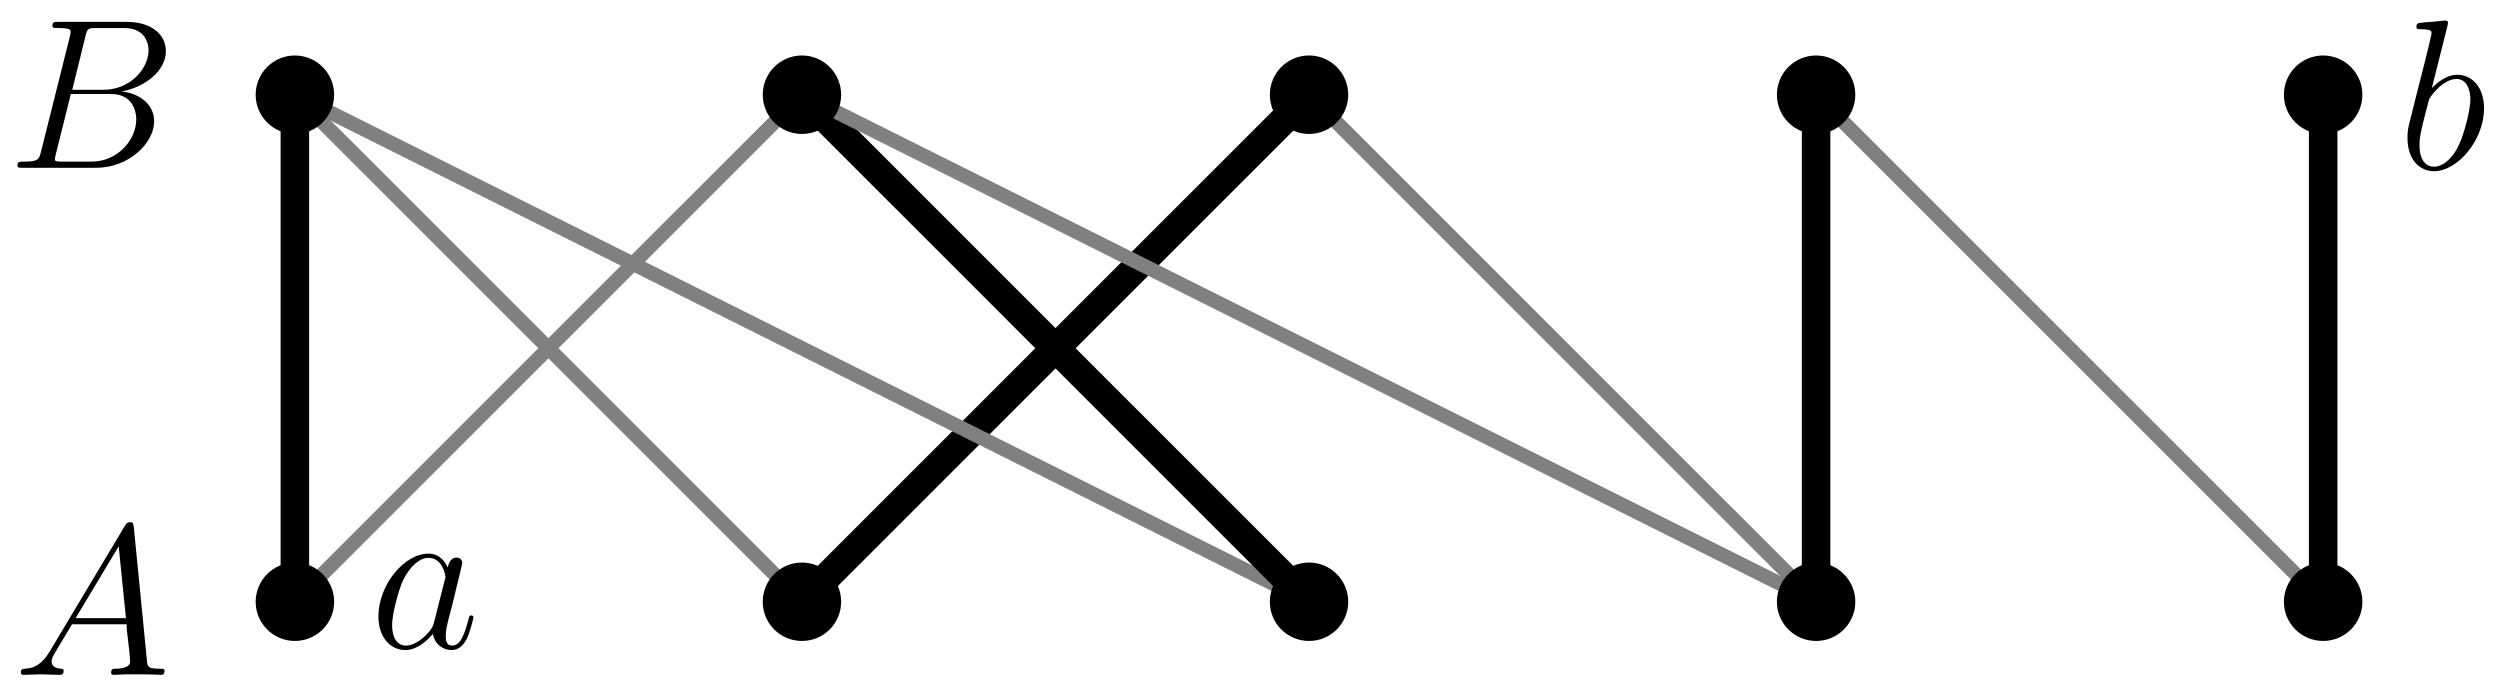
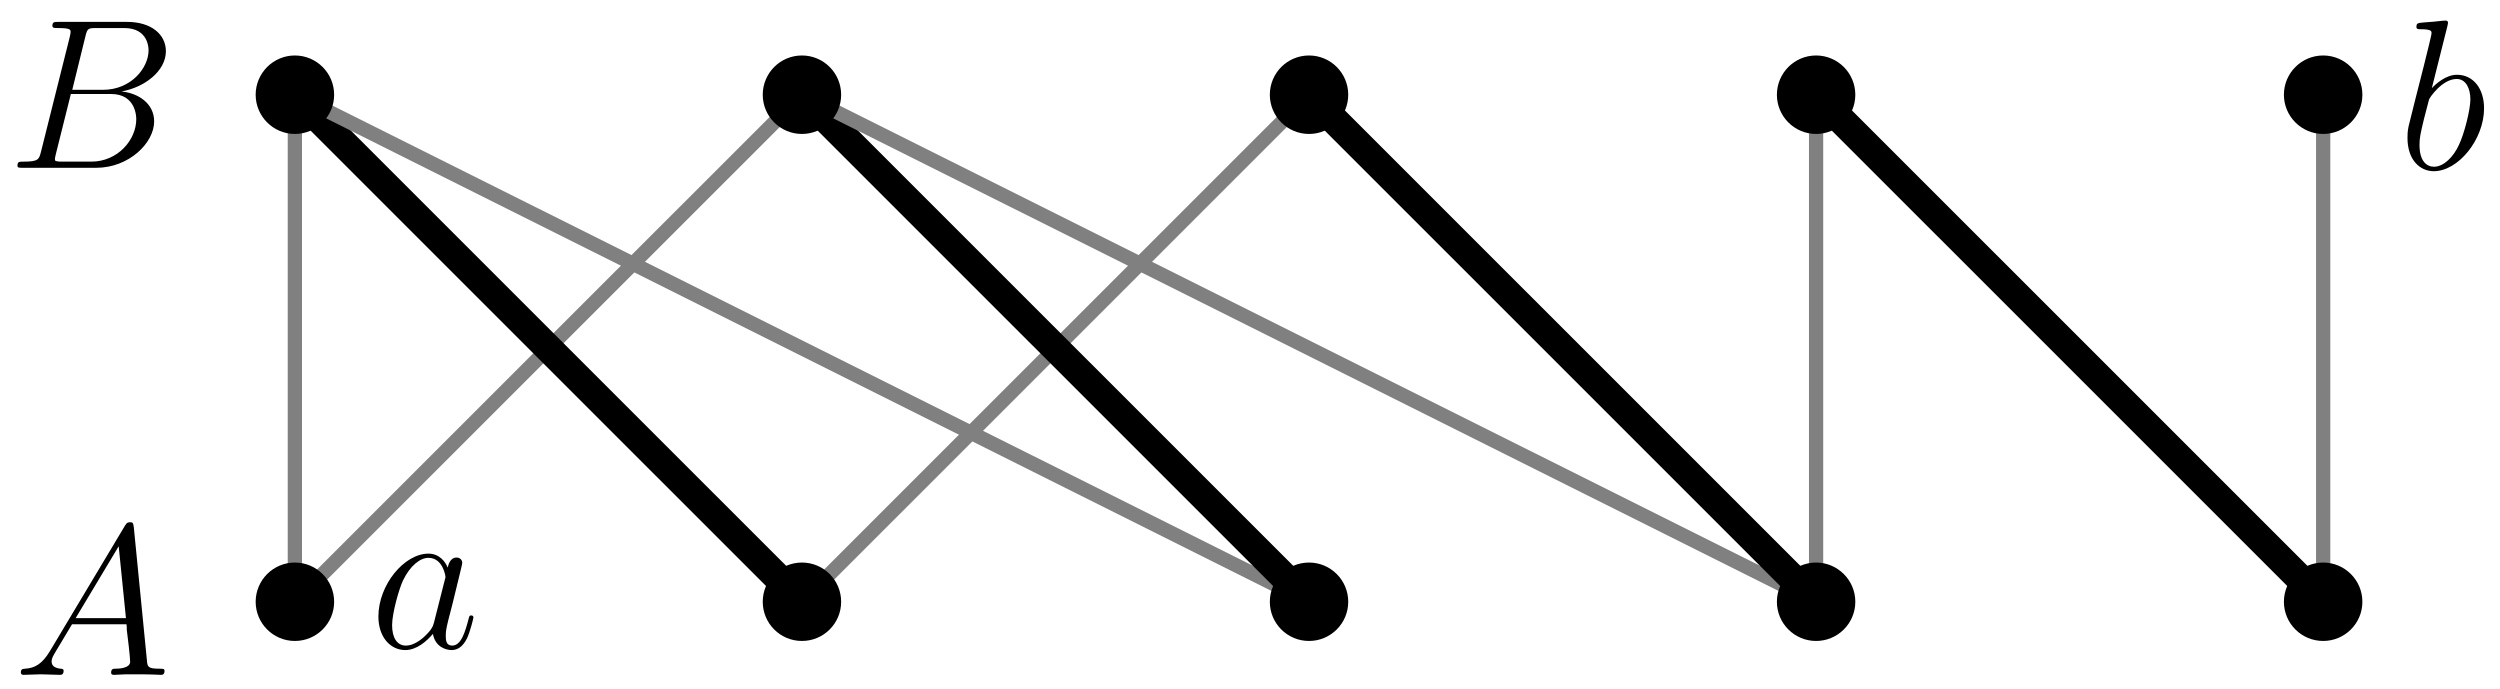
<svg xmlns="http://www.w3.org/2000/svg" xmlns:xlink="http://www.w3.org/1999/xlink" width="139.76" height="38.48" viewBox="0 0 139.76 38.48">
  <defs>
    <g>
      <g id="glyph-0-0">
        <path d="M 2.031 -1.328 C 1.609 -0.625 1.203 -0.375 0.641 -0.344 C 0.5 -0.328 0.406 -0.328 0.406 -0.125 C 0.406 -0.047 0.469 0 0.547 0 C 0.766 0 1.297 -0.031 1.516 -0.031 C 1.859 -0.031 2.25 0 2.578 0 C 2.656 0 2.797 0 2.797 -0.234 C 2.797 -0.328 2.703 -0.344 2.625 -0.344 C 2.359 -0.375 2.125 -0.469 2.125 -0.75 C 2.125 -0.922 2.203 -1.047 2.359 -1.312 L 3.266 -2.828 L 6.312 -2.828 C 6.328 -2.719 6.328 -2.625 6.328 -2.516 C 6.375 -2.203 6.516 -0.953 6.516 -0.734 C 6.516 -0.375 5.906 -0.344 5.719 -0.344 C 5.578 -0.344 5.453 -0.344 5.453 -0.125 C 5.453 0 5.562 0 5.625 0 C 5.828 0 6.078 -0.031 6.281 -0.031 L 6.953 -0.031 C 7.688 -0.031 8.219 0 8.219 0 C 8.312 0 8.438 0 8.438 -0.234 C 8.438 -0.344 8.328 -0.344 8.156 -0.344 C 7.5 -0.344 7.484 -0.453 7.453 -0.812 L 6.719 -8.266 C 6.688 -8.516 6.641 -8.531 6.516 -8.531 C 6.391 -8.531 6.328 -8.516 6.219 -8.328 Z M 3.469 -3.172 L 5.875 -7.188 L 6.281 -3.172 Z M 3.469 -3.172 " />
      </g>
      <g id="glyph-0-1">
        <path d="M 4.375 -7.344 C 4.484 -7.797 4.531 -7.812 5 -7.812 L 6.547 -7.812 C 7.906 -7.812 7.906 -6.672 7.906 -6.562 C 7.906 -5.594 6.938 -4.359 5.359 -4.359 L 3.641 -4.359 Z M 6.391 -4.266 C 7.703 -4.5 8.875 -5.422 8.875 -6.516 C 8.875 -7.453 8.062 -8.156 6.703 -8.156 L 2.875 -8.156 C 2.641 -8.156 2.531 -8.156 2.531 -7.938 C 2.531 -7.812 2.641 -7.812 2.828 -7.812 C 3.547 -7.812 3.547 -7.719 3.547 -7.594 C 3.547 -7.562 3.547 -7.5 3.5 -7.312 L 1.891 -0.891 C 1.781 -0.469 1.75 -0.344 0.922 -0.344 C 0.688 -0.344 0.578 -0.344 0.578 -0.125 C 0.578 0 0.641 0 0.891 0 L 4.984 0 C 6.812 0 8.219 -1.391 8.219 -2.594 C 8.219 -3.578 7.359 -4.172 6.391 -4.266 Z M 4.703 -0.344 L 3.078 -0.344 C 2.922 -0.344 2.891 -0.344 2.828 -0.359 C 2.688 -0.375 2.672 -0.391 2.672 -0.484 C 2.672 -0.578 2.703 -0.641 2.719 -0.75 L 3.562 -4.125 L 5.812 -4.125 C 7.219 -4.125 7.219 -2.812 7.219 -2.719 C 7.219 -1.562 6.188 -0.344 4.703 -0.344 Z M 4.703 -0.344 " />
      </g>
      <g id="glyph-0-2">
        <path d="M 3.594 -1.422 C 3.531 -1.219 3.531 -1.188 3.375 -0.969 C 3.109 -0.641 2.578 -0.125 2.016 -0.125 C 1.531 -0.125 1.25 -0.562 1.25 -1.266 C 1.25 -1.922 1.625 -3.266 1.859 -3.766 C 2.266 -4.609 2.828 -5.031 3.281 -5.031 C 4.078 -5.031 4.234 -4.047 4.234 -3.953 C 4.234 -3.938 4.203 -3.797 4.188 -3.766 Z M 4.359 -4.484 C 4.234 -4.797 3.906 -5.266 3.281 -5.266 C 1.938 -5.266 0.484 -3.531 0.484 -1.75 C 0.484 -0.578 1.172 0.125 1.984 0.125 C 2.641 0.125 3.203 -0.391 3.531 -0.781 C 3.656 -0.078 4.219 0.125 4.578 0.125 C 4.938 0.125 5.219 -0.094 5.438 -0.531 C 5.625 -0.938 5.797 -1.656 5.797 -1.703 C 5.797 -1.766 5.75 -1.812 5.672 -1.812 C 5.562 -1.812 5.562 -1.75 5.516 -1.578 C 5.328 -0.875 5.109 -0.125 4.609 -0.125 C 4.266 -0.125 4.25 -0.438 4.25 -0.672 C 4.25 -0.938 4.281 -1.078 4.391 -1.547 C 4.469 -1.844 4.531 -2.109 4.625 -2.453 C 5.062 -4.25 5.172 -4.672 5.172 -4.75 C 5.172 -4.906 5.047 -5.047 4.859 -5.047 C 4.484 -5.047 4.391 -4.625 4.359 -4.484 Z M 4.359 -4.484 " />
      </g>
      <g id="glyph-0-3">
        <path d="M 2.766 -8 C 2.766 -8.047 2.797 -8.109 2.797 -8.172 C 2.797 -8.297 2.672 -8.297 2.656 -8.297 C 2.641 -8.297 2.219 -8.266 2 -8.234 C 1.797 -8.219 1.609 -8.203 1.406 -8.188 C 1.109 -8.156 1.031 -8.156 1.031 -7.938 C 1.031 -7.812 1.141 -7.812 1.266 -7.812 C 1.875 -7.812 1.875 -7.703 1.875 -7.594 C 1.875 -7.5 1.781 -7.156 1.734 -6.938 L 1.453 -5.797 C 1.328 -5.312 0.641 -2.609 0.594 -2.391 C 0.531 -2.094 0.531 -1.891 0.531 -1.734 C 0.531 -0.516 1.219 0.125 2 0.125 C 3.375 0.125 4.812 -1.656 4.812 -3.391 C 4.812 -4.5 4.203 -5.266 3.297 -5.266 C 2.672 -5.266 2.109 -4.75 1.891 -4.516 Z M 2.016 -0.125 C 1.625 -0.125 1.203 -0.406 1.203 -1.344 C 1.203 -1.734 1.25 -1.953 1.453 -2.797 C 1.5 -2.953 1.688 -3.719 1.734 -3.875 C 1.75 -3.969 2.469 -5.031 3.281 -5.031 C 3.797 -5.031 4.047 -4.5 4.047 -3.891 C 4.047 -3.312 3.703 -1.953 3.406 -1.344 C 3.109 -0.688 2.562 -0.125 2.016 -0.125 Z M 2.016 -0.125 " />
      </g>
    </g>
    <clipPath id="clip-0">
      <path clip-rule="nonzero" d="M 5 0 L 57 0 L 57 38.48 L 5 38.48 Z M 5 0 " />
    </clipPath>
    <clipPath id="clip-1">
+       <path clip-rule="nonzero" d="M 0 0 L 68 0 L 68 38.48 L 0 38.48 Z M 0 0 " />
+     </clipPath>
+     <clipPath id="clip-2">
+       <path clip-rule="nonzero" d="M 33 0 L 85 0 L 85 38.48 L 33 38.48 Z M 33 0 " />
+     </clipPath>
+     <clipPath id="clip-3">
+       <path clip-rule="nonzero" d="M 5 0 L 85 0 L 85 38.48 L 5 38.48 Z M 5 0 " />
+     </clipPath>
+     <clipPath id="clip-4">
      <path clip-rule="nonzero" d="M 22 0 L 96 0 L 96 38.48 L 22 38.48 Z M 22 0 " />
    </clipPath>
-     <clipPath id="clip-2">
-       <path clip-rule="nonzero" d="M 5 0 L 85 0 L 85 38.48 L 5 38.48 Z M 5 0 " />
-     </clipPath>
-     <clipPath id="clip-3">
-       <path clip-rule="nonzero" d="M 22 0 L 96 0 L 96 38.48 L 22 38.48 Z M 22 0 " />
-     </clipPath>
-     <clipPath id="clip-4">
+     <clipPath id="clip-5">
      <path clip-rule="nonzero" d="M 33 0 L 113 0 L 113 38.48 L 33 38.48 Z M 33 0 " />
    </clipPath>
-     <clipPath id="clip-5">
-       <path clip-rule="nonzero" d="M 61 0 L 113 0 L 113 38.48 L 61 38.48 Z M 61 0 " />
-     </clipPath>
    <clipPath id="clip-6">
-       <path clip-rule="nonzero" d="M 90 0 L 139.762 0 L 139.762 38.48 L 90 38.48 Z M 90 0 " />
+       <path clip-rule="nonzero" d="M 50 0 L 125 0 L 125 38.48 L 50 38.48 Z M 50 0 " />
    </clipPath>
    <clipPath id="clip-7">
+       <path clip-rule="nonzero" d="M 78 0 L 139.762 0 L 139.762 38.48 L 78 38.48 Z M 78 0 " />
+     </clipPath>
+     <clipPath id="clip-8">
      <path clip-rule="nonzero" d="M 8 26 L 25 26 L 25 38.48 L 8 38.48 Z M 8 26 " />
    </clipPath>
-     <clipPath id="clip-8">
+     <clipPath id="clip-9">
      <path clip-rule="nonzero" d="M 37 26 L 53 26 L 53 38.48 L 37 38.48 Z M 37 26 " />
    </clipPath>
-     <clipPath id="clip-9">
+     <clipPath id="clip-10">
      <path clip-rule="nonzero" d="M 65 26 L 81 26 L 81 38.48 L 65 38.48 Z M 65 26 " />
    </clipPath>
-     <clipPath id="clip-10">
+     <clipPath id="clip-11">
      <path clip-rule="nonzero" d="M 93 26 L 110 26 L 110 38.48 L 93 38.48 Z M 93 26 " />
    </clipPath>
-     <clipPath id="clip-11">
+     <clipPath id="clip-12">
      <path clip-rule="nonzero" d="M 122 26 L 138 26 L 138 38.48 L 122 38.48 Z M 122 26 " />
    </clipPath>
  </defs>
  <g fill="rgb(0%, 0%, 0%)" fill-opacity="1">
    <use xlink:href="#glyph-0-0" x="0.76" y="37.727" />
  </g>
  <g fill="rgb(0%, 0%, 0%)" fill-opacity="1">
    <use xlink:href="#glyph-0-1" x="0.399" y="9.38" />
  </g>
-   <path fill="none" stroke-width="1.594" stroke-linecap="butt" stroke-linejoin="miter" stroke="rgb(0%, 0%, 0%)" stroke-opacity="1" stroke-miterlimit="10" d="M -0.002 0.001 L -0.002 28.345 " transform="matrix(1, 0, 0, -1, 16.486, 33.642)" />
+   <path fill="none" stroke-width="0.797" stroke-linecap="butt" stroke-linejoin="miter" stroke="rgb(50%, 50%, 50%)" stroke-opacity="1" stroke-miterlimit="10" d="M -0.002 0.001 L -0.002 28.345 " transform="matrix(1, 0, 0, -1, 16.486, 33.642)" />
  <g clip-path="url(#clip-0)">
    <path fill="none" stroke-width="0.797" stroke-linecap="butt" stroke-linejoin="miter" stroke="rgb(50%, 50%, 50%)" stroke-opacity="1" stroke-miterlimit="10" d="M -0.002 0.001 L 28.346 28.345 " transform="matrix(1, 0, 0, -1, 16.486, 33.642)" />
-     <path fill="none" stroke-width="0.797" stroke-linecap="butt" stroke-linejoin="miter" stroke="rgb(50%, 50%, 50%)" stroke-opacity="1" stroke-miterlimit="10" d="M 28.346 0.001 L -0.002 28.345 " transform="matrix(1, 0, 0, -1, 16.486, 33.642)" />
  </g>
  <g clip-path="url(#clip-1)">
-     <path fill="none" stroke-width="1.594" stroke-linecap="butt" stroke-linejoin="miter" stroke="rgb(0%, 0%, 0%)" stroke-opacity="1" stroke-miterlimit="10" d="M 28.346 0.001 L 56.694 28.345 " transform="matrix(1, 0, 0, -1, 16.486, 33.642)" />
+     <path fill="none" stroke-width="1.594" stroke-linecap="butt" stroke-linejoin="miter" stroke="rgb(0%, 0%, 0%)" stroke-opacity="1" stroke-miterlimit="10" d="M 28.346 0.001 L -0.002 28.345 " transform="matrix(1, 0, 0, -1, 16.486, 33.642)" />
  </g>
  <g clip-path="url(#clip-2)">
+     <path fill="none" stroke-width="0.797" stroke-linecap="butt" stroke-linejoin="miter" stroke="rgb(50%, 50%, 50%)" stroke-opacity="1" stroke-miterlimit="10" d="M 28.346 0.001 L 56.694 28.345 " transform="matrix(1, 0, 0, -1, 16.486, 33.642)" />
+   </g>
+   <g clip-path="url(#clip-3)">
    <path fill="none" stroke-width="0.797" stroke-linecap="butt" stroke-linejoin="miter" stroke="rgb(50%, 50%, 50%)" stroke-opacity="1" stroke-miterlimit="10" d="M 56.694 0.001 L -0.002 28.345 " transform="matrix(1, 0, 0, -1, 16.486, 33.642)" />
  </g>
-   <g clip-path="url(#clip-3)">
+   <g clip-path="url(#clip-4)">
    <path fill="none" stroke-width="1.594" stroke-linecap="butt" stroke-linejoin="miter" stroke="rgb(0%, 0%, 0%)" stroke-opacity="1" stroke-miterlimit="10" d="M 56.694 0.001 L 28.346 28.345 " transform="matrix(1, 0, 0, -1, 16.486, 33.642)" />
  </g>
-   <g clip-path="url(#clip-4)">
+   <g clip-path="url(#clip-5)">
    <path fill="none" stroke-width="0.797" stroke-linecap="butt" stroke-linejoin="miter" stroke="rgb(50%, 50%, 50%)" stroke-opacity="1" stroke-miterlimit="10" d="M 85.041 0.001 L 28.346 28.345 " transform="matrix(1, 0, 0, -1, 16.486, 33.642)" />
  </g>
-   <g clip-path="url(#clip-5)">
-     <path fill="none" stroke-width="0.797" stroke-linecap="butt" stroke-linejoin="miter" stroke="rgb(50%, 50%, 50%)" stroke-opacity="1" stroke-miterlimit="10" d="M 85.041 0.001 L 56.694 28.345 " transform="matrix(1, 0, 0, -1, 16.486, 33.642)" />
+   <g clip-path="url(#clip-6)">
+     <path fill="none" stroke-width="1.594" stroke-linecap="butt" stroke-linejoin="miter" stroke="rgb(0%, 0%, 0%)" stroke-opacity="1" stroke-miterlimit="10" d="M 85.041 0.001 L 56.694 28.345 " transform="matrix(1, 0, 0, -1, 16.486, 33.642)" />
  </g>
-   <path fill="none" stroke-width="1.594" stroke-linecap="butt" stroke-linejoin="miter" stroke="rgb(0%, 0%, 0%)" stroke-opacity="1" stroke-miterlimit="10" d="M 85.041 0.001 L 85.041 28.345 " transform="matrix(1, 0, 0, -1, 16.486, 33.642)" />
-   <g clip-path="url(#clip-6)">
-     <path fill="none" stroke-width="0.797" stroke-linecap="butt" stroke-linejoin="miter" stroke="rgb(50%, 50%, 50%)" stroke-opacity="1" stroke-miterlimit="10" d="M 113.389 0.001 L 85.041 28.345 " transform="matrix(1, 0, 0, -1, 16.486, 33.642)" />
+   <path fill="none" stroke-width="0.797" stroke-linecap="butt" stroke-linejoin="miter" stroke="rgb(50%, 50%, 50%)" stroke-opacity="1" stroke-miterlimit="10" d="M 85.041 0.001 L 85.041 28.345 " transform="matrix(1, 0, 0, -1, 16.486, 33.642)" />
+   <g clip-path="url(#clip-7)">
+     <path fill="none" stroke-width="1.594" stroke-linecap="butt" stroke-linejoin="miter" stroke="rgb(0%, 0%, 0%)" stroke-opacity="1" stroke-miterlimit="10" d="M 113.389 0.001 L 85.041 28.345 " transform="matrix(1, 0, 0, -1, 16.486, 33.642)" />
  </g>
-   <path fill="none" stroke-width="1.594" stroke-linecap="butt" stroke-linejoin="miter" stroke="rgb(0%, 0%, 0%)" stroke-opacity="1" stroke-miterlimit="10" d="M 113.389 0.001 L 113.389 28.345 " transform="matrix(1, 0, 0, -1, 16.486, 33.642)" />
+   <path fill="none" stroke-width="0.797" stroke-linecap="butt" stroke-linejoin="miter" stroke="rgb(50%, 50%, 50%)" stroke-opacity="1" stroke-miterlimit="10" d="M 113.389 0.001 L 113.389 28.345 " transform="matrix(1, 0, 0, -1, 16.486, 33.642)" />
  <path fill-rule="nonzero" fill="rgb(0%, 0%, 0%)" fill-opacity="1" d="M 18.48 33.641 C 18.48 32.543 17.586 31.648 16.484 31.648 C 15.387 31.648 14.492 32.543 14.492 33.641 C 14.492 34.742 15.387 35.633 16.484 35.633 C 17.586 35.633 18.48 34.742 18.48 33.641 Z M 18.48 33.641 " />
-   <g clip-path="url(#clip-7)">
+   <g clip-path="url(#clip-8)">
    <path fill="none" stroke-width="0.399" stroke-linecap="butt" stroke-linejoin="miter" stroke="rgb(0%, 0%, 0%)" stroke-opacity="1" stroke-miterlimit="10" d="M 1.994 0.001 C 1.994 1.099 1.1 1.994 -0.002 1.994 C -1.099 1.994 -1.994 1.099 -1.994 0.001 C -1.994 -1.1 -1.099 -1.991 -0.002 -1.991 C 1.1 -1.991 1.994 -1.1 1.994 0.001 Z M 1.994 0.001 " transform="matrix(1, 0, 0, -1, 16.486, 33.642)" />
  </g>
  <path fill-rule="nonzero" fill="rgb(0%, 0%, 0%)" fill-opacity="1" stroke-width="0.399" stroke-linecap="butt" stroke-linejoin="miter" stroke="rgb(0%, 0%, 0%)" stroke-opacity="1" stroke-miterlimit="10" d="M 1.994 28.345 C 1.994 29.447 1.1 30.341 -0.002 30.341 C -1.099 30.341 -1.994 29.447 -1.994 28.345 C -1.994 27.247 -1.099 26.353 -0.002 26.353 C 1.1 26.353 1.994 27.247 1.994 28.345 Z M 1.994 28.345 " transform="matrix(1, 0, 0, -1, 16.486, 33.642)" />
  <path fill-rule="nonzero" fill="rgb(0%, 0%, 0%)" fill-opacity="1" d="M 46.824 33.641 C 46.824 32.543 45.934 31.648 44.832 31.648 C 43.73 31.648 42.84 32.543 42.84 33.641 C 42.84 34.742 43.73 35.633 44.832 35.633 C 45.934 35.633 46.824 34.742 46.824 33.641 Z M 46.824 33.641 " />
-   <g clip-path="url(#clip-8)">
+   <g clip-path="url(#clip-9)">
    <path fill="none" stroke-width="0.399" stroke-linecap="butt" stroke-linejoin="miter" stroke="rgb(0%, 0%, 0%)" stroke-opacity="1" stroke-miterlimit="10" d="M 30.338 0.001 C 30.338 1.099 29.448 1.994 28.346 1.994 C 27.244 1.994 26.354 1.099 26.354 0.001 C 26.354 -1.1 27.244 -1.991 28.346 -1.991 C 29.448 -1.991 30.338 -1.1 30.338 0.001 Z M 30.338 0.001 " transform="matrix(1, 0, 0, -1, 16.486, 33.642)" />
  </g>
  <path fill-rule="nonzero" fill="rgb(0%, 0%, 0%)" fill-opacity="1" stroke-width="0.399" stroke-linecap="butt" stroke-linejoin="miter" stroke="rgb(0%, 0%, 0%)" stroke-opacity="1" stroke-miterlimit="10" d="M 30.338 28.345 C 30.338 29.447 29.448 30.341 28.346 30.341 C 27.244 30.341 26.354 29.447 26.354 28.345 C 26.354 27.247 27.244 26.353 28.346 26.353 C 29.448 26.353 30.338 27.247 30.338 28.345 Z M 30.338 28.345 " transform="matrix(1, 0, 0, -1, 16.486, 33.642)" />
  <path fill-rule="nonzero" fill="rgb(0%, 0%, 0%)" fill-opacity="1" d="M 75.172 33.641 C 75.172 32.543 74.281 31.648 73.18 31.648 C 72.078 31.648 71.188 32.543 71.188 33.641 C 71.188 34.742 72.078 35.633 73.18 35.633 C 74.281 35.633 75.172 34.742 75.172 33.641 Z M 75.172 33.641 " />
-   <g clip-path="url(#clip-9)">
+   <g clip-path="url(#clip-10)">
    <path fill="none" stroke-width="0.399" stroke-linecap="butt" stroke-linejoin="miter" stroke="rgb(0%, 0%, 0%)" stroke-opacity="1" stroke-miterlimit="10" d="M 58.686 0.001 C 58.686 1.099 57.795 1.994 56.694 1.994 C 55.592 1.994 54.702 1.099 54.702 0.001 C 54.702 -1.1 55.592 -1.991 56.694 -1.991 C 57.795 -1.991 58.686 -1.1 58.686 0.001 Z M 58.686 0.001 " transform="matrix(1, 0, 0, -1, 16.486, 33.642)" />
  </g>
  <path fill-rule="nonzero" fill="rgb(0%, 0%, 0%)" fill-opacity="1" stroke-width="0.399" stroke-linecap="butt" stroke-linejoin="miter" stroke="rgb(0%, 0%, 0%)" stroke-opacity="1" stroke-miterlimit="10" d="M 58.686 28.345 C 58.686 29.447 57.795 30.341 56.694 30.341 C 55.592 30.341 54.702 29.447 54.702 28.345 C 54.702 27.247 55.592 26.353 56.694 26.353 C 57.795 26.353 58.686 27.247 58.686 28.345 Z M 58.686 28.345 " transform="matrix(1, 0, 0, -1, 16.486, 33.642)" />
  <path fill-rule="nonzero" fill="rgb(0%, 0%, 0%)" fill-opacity="1" d="M 103.52 33.641 C 103.52 32.543 102.625 31.648 101.527 31.648 C 100.426 31.648 99.535 32.543 99.535 33.641 C 99.535 34.742 100.426 35.633 101.527 35.633 C 102.625 35.633 103.52 34.742 103.52 33.641 Z M 103.52 33.641 " />
-   <g clip-path="url(#clip-10)">
+   <g clip-path="url(#clip-11)">
    <path fill="none" stroke-width="0.399" stroke-linecap="butt" stroke-linejoin="miter" stroke="rgb(0%, 0%, 0%)" stroke-opacity="1" stroke-miterlimit="10" d="M 87.034 0.001 C 87.034 1.099 86.139 1.994 85.041 1.994 C 83.94 1.994 83.049 1.099 83.049 0.001 C 83.049 -1.1 83.94 -1.991 85.041 -1.991 C 86.139 -1.991 87.034 -1.1 87.034 0.001 Z M 87.034 0.001 " transform="matrix(1, 0, 0, -1, 16.486, 33.642)" />
  </g>
  <path fill-rule="nonzero" fill="rgb(0%, 0%, 0%)" fill-opacity="1" stroke-width="0.399" stroke-linecap="butt" stroke-linejoin="miter" stroke="rgb(0%, 0%, 0%)" stroke-opacity="1" stroke-miterlimit="10" d="M 87.034 28.345 C 87.034 29.447 86.139 30.341 85.041 30.341 C 83.94 30.341 83.049 29.447 83.049 28.345 C 83.049 27.247 83.94 26.353 85.041 26.353 C 86.139 26.353 87.034 27.247 87.034 28.345 Z M 87.034 28.345 " transform="matrix(1, 0, 0, -1, 16.486, 33.642)" />
  <path fill-rule="nonzero" fill="rgb(0%, 0%, 0%)" fill-opacity="1" d="M 131.867 33.641 C 131.867 32.543 130.973 31.648 129.875 31.648 C 128.773 31.648 127.879 32.543 127.879 33.641 C 127.879 34.742 128.773 35.633 129.875 35.633 C 130.973 35.633 131.867 34.742 131.867 33.641 Z M 131.867 33.641 " />
-   <g clip-path="url(#clip-11)">
+   <g clip-path="url(#clip-12)">
    <path fill="none" stroke-width="0.399" stroke-linecap="butt" stroke-linejoin="miter" stroke="rgb(0%, 0%, 0%)" stroke-opacity="1" stroke-miterlimit="10" d="M 115.381 0.001 C 115.381 1.099 114.487 1.994 113.389 1.994 C 112.287 1.994 111.393 1.099 111.393 0.001 C 111.393 -1.1 112.287 -1.991 113.389 -1.991 C 114.487 -1.991 115.381 -1.1 115.381 0.001 Z M 115.381 0.001 " transform="matrix(1, 0, 0, -1, 16.486, 33.642)" />
  </g>
  <path fill-rule="nonzero" fill="rgb(0%, 0%, 0%)" fill-opacity="1" stroke-width="0.399" stroke-linecap="butt" stroke-linejoin="miter" stroke="rgb(0%, 0%, 0%)" stroke-opacity="1" stroke-miterlimit="10" d="M 115.381 28.345 C 115.381 29.447 114.487 30.341 113.389 30.341 C 112.287 30.341 111.393 29.447 111.393 28.345 C 111.393 27.247 112.287 26.353 113.389 26.353 C 114.487 26.353 115.381 27.247 115.381 28.345 Z M 115.381 28.345 " transform="matrix(1, 0, 0, -1, 16.486, 33.642)" />
  <g fill="rgb(0%, 0%, 0%)" fill-opacity="1">
    <use xlink:href="#glyph-0-2" x="20.67" y="36.216" />
  </g>
  <g fill="rgb(0%, 0%, 0%)" fill-opacity="1">
    <use xlink:href="#glyph-0-3" x="134.057" y="9.446" />
  </g>
</svg>
